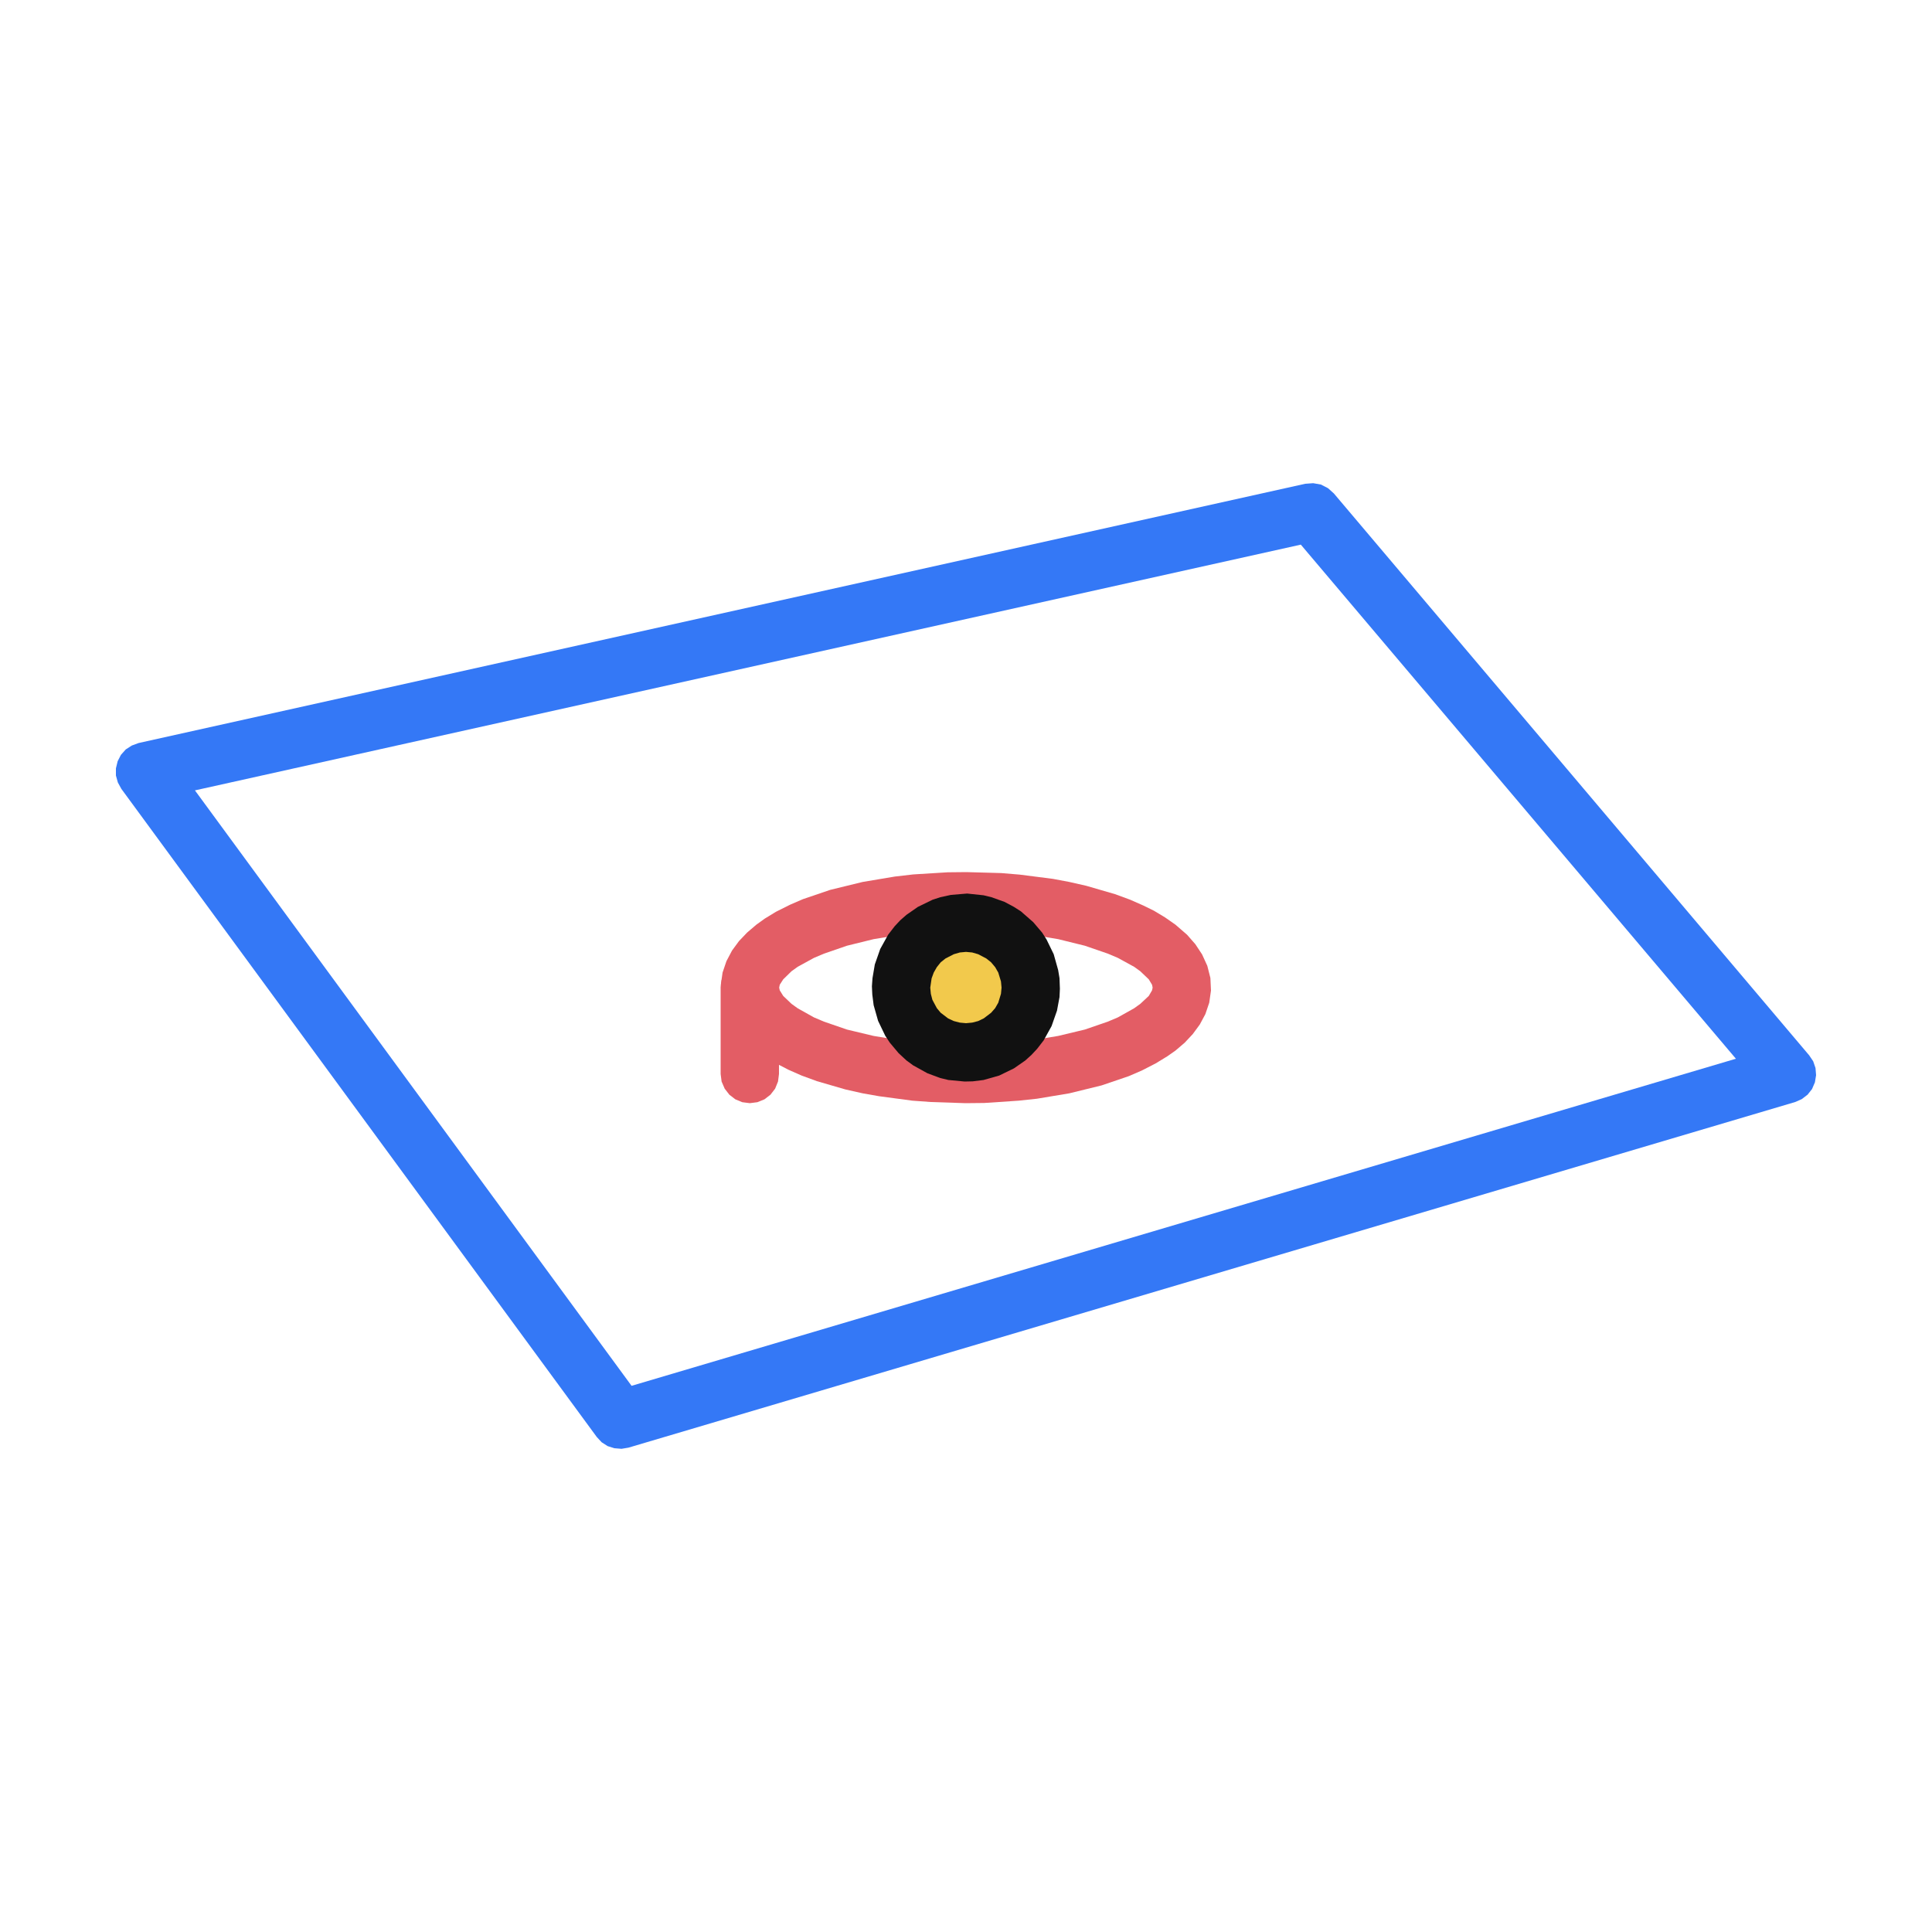
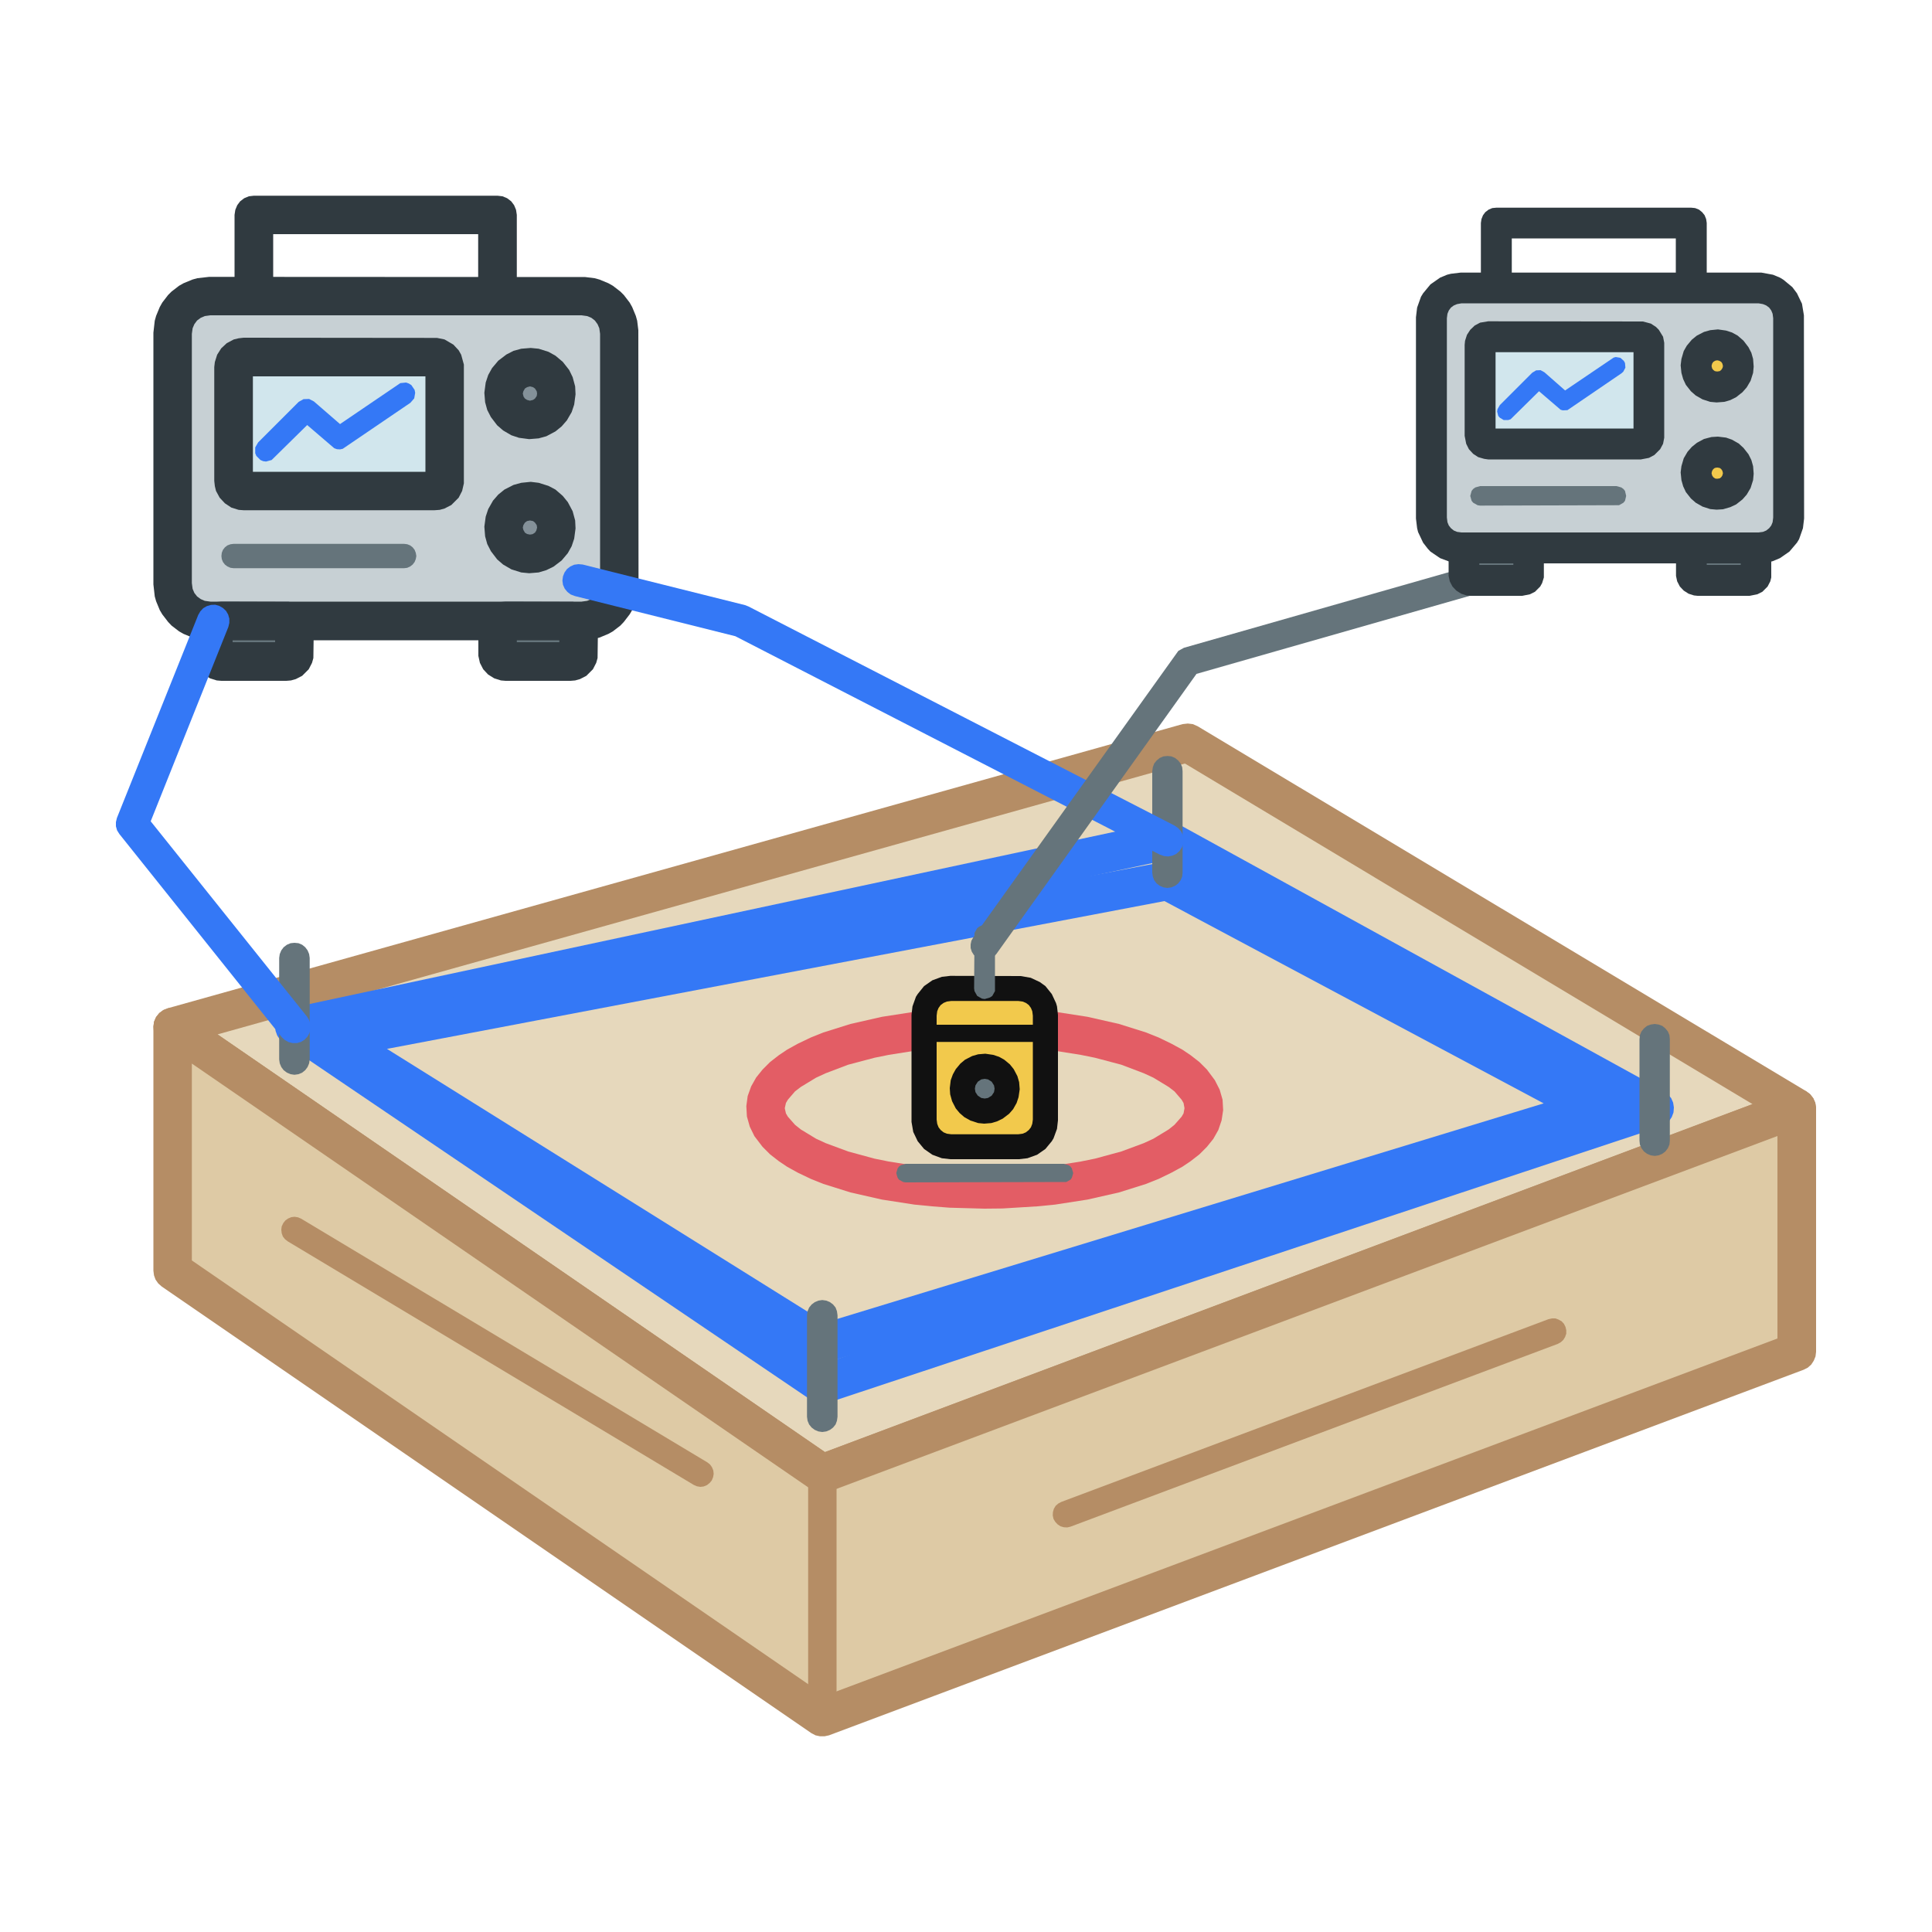
<svg xmlns="http://www.w3.org/2000/svg" viewBox="0 0 1000 1000" role="img" aria-labelledby="title desc">
-   <path fill="#3478F6" d="M62.8 408.3 L61.0 405.0 L60.0 401.4 L60.0 397.7 L60.9 394.0 L62.6 390.7 L65.1 387.9 L68.2 385.9 L71.7 384.6 L675.6 250.4 L679.7 250.1 L683.7 250.8 L687.4 252.7 L690.4 255.4 L936.4 546.2 L938.5 549.3 L939.7 552.8 L940.0 556.5 L939.4 560.2 L937.9 563.7 L935.6 566.6 L932.6 568.9 L929.2 570.4 L325.3 749.3 L321.7 749.9 L318.0 749.6 L314.5 748.5 L311.4 746.5 L308.9 743.8 Z M100.9 409.1 L326.9 717.3 L898.5 548.0 L673.3 281.9 Z" />
-   <path fill="#E35D65" d="M626.8 512.7 L625.9 519.0 L623.9 524.9 L621.0 530.3 L617.4 535.2 L613.2 539.7 L608.4 543.8 L604.1 546.8 L598.2 550.4 L591.0 554.1 L584.3 557.0 L570.2 561.8 L553.5 565.9 L536.7 568.7 L527.3 569.7 L509.4 570.9 L499.7 571.0 L481.8 570.4 L472.2 569.7 L455.0 567.4 L446.5 565.9 L437.6 563.9 L422.8 559.6 L414.9 556.7 L408.1 553.7 L402.7 550.9 L396.9 547.5 L391.5 543.8 L385.5 538.5 L381.3 533.7 L377.7 528.3 L375.0 522.5 L373.4 516.2 L373.1 509.7 L374.0 503.4 L376.0 497.5 L378.9 492.0 L382.5 487.1 L386.7 482.7 L391.5 478.6 L395.8 475.5 L401.7 471.9 L408.9 468.3 L415.6 465.4 L429.7 460.6 L446.5 456.5 L463.2 453.7 L472.7 452.6 L490.5 451.5 L500.2 451.4 L518.2 451.9 L527.8 452.7 L545.0 454.9 L553.5 456.5 L562.3 458.5 L577.1 462.8 L585.0 465.7 L591.8 468.7 L597.3 471.4 L603.1 474.9 L608.4 478.6 L614.4 483.8 L618.7 488.7 L622.2 494.0 L624.9 499.9 L626.5 506.2 Z M596.6 511.2 L596.3 509.7 L594.6 506.9 L590.2 502.7 L587.0 500.4 L578.6 495.8 L573.4 493.6 L561.5 489.5 L547.7 486.1 L532.6 483.6 L516.5 482.1 L500.0 481.5 L483.4 482.1 L467.4 483.6 L452.2 486.1 L438.4 489.5 L426.5 493.6 L421.3 495.8 L412.9 500.4 L409.7 502.7 L405.4 506.9 L403.6 509.7 L403.3 511.2 L403.6 512.6 L405.4 515.5 L409.7 519.6 L412.9 521.9 L421.3 526.6 L426.5 528.8 L438.4 532.9 L452.2 536.2 L467.4 538.7 L483.4 540.3 L500.0 540.8 L516.5 540.3 L532.6 538.7 L547.7 536.2 L561.5 532.9 L573.4 528.8 L578.6 526.6 L587.0 521.9 L590.2 519.6 L594.6 515.5 L596.3 512.6 Z" />
-   <path fill="#E35D65" d="M373.0 555.9 L373.0 511.2 L373.5 507.3 L375.1 503.6 L377.5 500.5 L380.6 498.1 L384.2 496.6 L388.1 496.1 L392.0 496.6 L395.7 498.1 L398.8 500.5 L401.2 503.6 L402.7 507.3 L403.2 511.2 L403.2 555.9 L402.7 559.8 L401.2 563.5 L398.8 566.6 L395.7 569.0 L392.0 570.5 L388.1 571.0 L384.2 570.5 L380.6 569.0 L377.5 566.6 L375.1 563.5 L373.5 559.8 Z" />
-   <path fill="#F2C94C" d="M533.5 511.2 L533.0 517.0 L532.4 519.9 L530.4 525.4 L527.4 530.4 L523.7 534.9 L521.5 536.9 L516.7 540.2 L511.4 542.7 L505.8 544.2 L500.0 544.7 L494.1 544.2 L488.5 542.7 L483.2 540.2 L478.4 536.9 L476.2 534.9 L472.5 530.4 L469.6 525.4 L467.6 519.9 L466.5 514.1 L466.4 511.2 L466.5 508.3 L467.6 502.5 L469.6 497.0 L472.5 491.9 L476.2 487.5 L480.7 483.7 L485.8 480.8 L491.3 478.8 L497.0 477.8 L500.0 477.6 L502.9 477.8 L508.6 478.8 L514.1 480.8 L519.2 483.7 L523.7 487.5 L527.4 491.9 L530.4 497.0 L532.4 502.5 L533.0 505.4 Z" />
-   <path fill="#111111" d="M548.6 511.8 L548.4 516.1 L547.1 523.1 L544.3 531.1 L540.2 538.5 L536.8 542.9 L533.9 546.0 L530.7 548.9 L524.8 553.0 L517.2 556.7 L509.1 559.0 L503.5 559.7 L499.3 559.8 L490.9 559.0 L486.7 558.0 L480.0 555.5 L472.6 551.4 L469.2 548.9 L465.1 545.1 L460.5 539.6 L458.2 536.1 L454.5 528.4 L452.2 520.3 L451.5 514.8 L451.3 510.5 L451.6 506.3 L452.8 499.2 L455.6 491.2 L459.7 483.8 L463.1 479.4 L466.0 476.3 L469.2 473.5 L475.1 469.4 L482.7 465.7 L486.7 464.4 L492.2 463.2 L500.6 462.5 L509.1 463.4 L513.2 464.4 L519.9 466.8 L524.8 469.4 L528.4 471.7 L534.8 477.3 L539.4 482.7 L541.7 486.3 L545.4 493.9 L547.7 502.1 L548.4 506.3 Z M518.4 511.2 L518.1 508.0 L516.7 503.4 L515.1 500.6 L513.0 498.1 L510.5 496.1 L506.3 493.9 L503.2 493.0 L500.0 492.7 L496.8 493.0 L493.7 493.9 L489.4 496.1 L486.9 498.1 L484.9 500.6 L483.3 503.4 L482.2 506.4 L481.5 511.2 L481.8 514.4 L482.6 517.5 L484.9 521.8 L486.9 524.2 L490.7 527.1 L493.7 528.5 L496.8 529.3 L500.0 529.6 L503.2 529.3 L506.3 528.5 L509.2 527.1 L513.0 524.2 L515.1 521.8 L516.7 519.0 L518.1 514.4 Z" />
+   <path fill="#E6D8BC" d="M89.4 531.6 L614.8 384.4 L930.0 573.6 L425.6 762.7 Z" />
+   <path fill="#B58D65" d="M83.7 539.8 L81.8 538.1 L80.4 536.0 L79.6 533.7 L79.4 531.2 L79.8 528.7 L80.8 526.4 L82.4 524.4 L84.4 522.9 L86.7 521.9 L612.1 374.8 L614.8 374.5 L617.4 374.8 L619.9 375.9 L935.2 565.0 L937.1 566.6 L938.6 568.5 L939.6 570.8 L940.0 573.3 L939.8 575.7 L938.9 578.1 L937.6 580.1 L935.7 581.8 L933.5 582.9 L429.1 772.1 L426.8 772.7 L424.4 772.6 L422.1 772.1 L420.0 771.0 Z M112.6 535.4 L427.0 751.6 L907.1 571.5 L613.3 395.2 Z" />
+   <path fill="#DECAA5" d="M89.4 531.6 L425.6 762.7 L930.0 573.6 L930.0 699.7 L425.6 888.8 L89.4 657.7 Z" />
+   <path fill="#B58D65" d="M79.4 531.6 L79.7 528.9 L80.8 526.4 L82.5 524.3 L84.7 522.7 L87.3 521.8 L90.0 521.6 L92.6 522.1 L95.0 523.3 L427.0 751.6 L926.5 564.2 L929.2 563.6 L931.9 563.8 L934.5 564.7 L936.8 566.2 L938.5 568.4 L939.6 570.9 L940.0 573.6 L940.0 699.7 L939.7 702.1 L938.8 704.3 L937.5 706.3 L935.7 707.9 L933.5 709.0 L429.1 898.2 L426.8 898.7 L424.4 898.7 L422.1 898.2 L420.0 897.1 L83.7 665.9 L81.9 664.3 L80.5 662.3 L79.7 660.1 L79.4 657.7 Z M99.3 550.5 L99.3 652.4 L427.0 877.7 L920.0 692.8 L920.0 588.0 L429.1 772.1 L426.8 772.7 L424.4 772.6 L422.1 772.1 L420.0 771.0 Z" />
+   <path fill="#B58D65" d="M418.3 888.8 L418.3 762.7 L418.5 760.8 L419.3 759.1 L420.4 757.5 L421.9 756.4 L423.7 755.6 L425.6 755.4 L427.5 755.6 L429.3 756.4 L430.8 757.5 L432.0 759.1 L432.7 760.8 L433.0 762.7 L433.0 888.8 L432.7 890.7 L432.0 892.5 L430.8 894.0 L429.3 895.2 L427.5 895.9 L425.6 896.2 L423.7 895.9 L421.9 895.2 L420.4 894.0 L419.3 892.5 L418.5 890.7 Z" />
+   <path fill="#B58D65" d="M359.1 768.6 L148.9 642.5 L147.5 641.4 L146.4 640.0 L145.8 638.3 L145.6 636.5 L145.8 634.8 L146.6 633.1 L147.7 631.7 L149.1 630.7 L150.8 630.0 L152.5 629.8 L154.3 630.1 L155.9 630.8 L366.1 756.9 L367.5 758.0 L368.5 759.4 L369.2 761.1 L369.4 762.9 L369.1 764.6 L368.4 766.3 L367.3 767.6 L365.9 768.7 L364.2 769.4 L362.5 769.6 L360.7 769.3 Z" />
+   <path fill="#B58D65" d="M806.3 695.6 L554.1 790.2 L552.4 790.6 L550.6 790.5 L548.9 790.0 L547.4 789.0 L546.2 787.7 L545.3 786.2 L544.9 784.4 L545.0 782.6 L545.5 780.9 L546.4 779.4 L547.8 778.2 L549.3 777.4 L801.5 682.8 L803.3 682.4 L805.0 682.4 L806.7 683.0 L808.3 683.9 L809.5 685.2 L810.3 686.8 L810.7 688.5 L810.7 690.3 L810.1 692.0 L809.2 693.5 L807.9 694.7 Z" />
+   <path fill="#3478F6" d="M146.8 539.8 L144.9 538.1 L143.5 536.0 L142.6 533.5 L142.5 530.9 L142.9 528.4 L144.1 526.1 L145.8 524.1 L147.9 522.7 L150.3 521.8 L602.2 425.1 L604.5 424.9 L606.9 425.3 L609.1 426.1 L861.3 564.8 L863.3 566.4 L865.0 568.4 L866.0 570.7 L866.4 573.2 L866.2 575.8 L865.3 578.2 L863.9 580.3 L861.9 582.0 L859.6 583.1 L428.8 726.0 L425.8 726.5 L422.8 726.1 L420.0 724.8 Z M177.4 536.4 L427.1 705.5 L831.6 571.3 L602.7 445.4 Z" />
+   <path fill="#3478F6" d="M168.1 546.3 L166.1 544.6 L164.6 542.5 L163.7 540.0 L163.5 537.3 L163.9 534.7 L165.1 532.4 L166.8 530.4 L169.1 528.9 L171.6 528.1 L602.4 446.1 L604.6 445.9 L606.9 446.3 L609.0 447.1 L829.6 564.8 L831.8 566.3 L833.4 568.3 L834.5 570.7 L834.9 573.3 L834.7 575.8 L833.7 578.3 L832.2 580.4 L830.2 582.1 L827.9 583.1 L428.5 705.0 L425.7 705.5 L422.9 705.1 L420.3 704.0 Z M200.3 542.9 L427.1 684.6 L799.0 571.1 L602.7 466.4 Z" />
+   <path fill="#65747B" d="M144.5 548.4 L144.5 495.8 L144.8 493.8 L145.6 491.9 L146.8 490.3 L148.5 489.0 L150.4 488.2 L152.4 488.0 L154.5 488.2 L156.4 489.0 L158.0 490.3 L159.2 491.9 L160.0 493.8 L160.3 495.8 L160.3 548.4 L160.0 550.4 L159.2 552.3 L158.0 553.9 L156.4 555.2 L154.5 556.0 L152.4 556.3 L150.4 556.0 L148.5 555.2 L146.8 553.9 L145.6 552.3 L144.8 550.4 Z" />
+   <path fill="#65747B" d="M596.4 451.7 L596.4 399.2 L596.7 397.1 L597.4 395.2 L598.7 393.6 L600.3 392.3 L602.2 391.5 L604.3 391.3 L606.3 391.5 L608.2 392.3 L609.8 393.6 L611.1 395.2 L611.9 397.1 L612.1 399.2 L612.1 451.7 L611.9 453.7 L611.1 455.6 L609.8 457.3 L608.2 458.5 L606.3 459.3 L604.3 459.6 L602.2 459.3 L600.3 458.5 L598.7 457.3 L597.4 455.6 L596.7 453.7 Z" />
+   <path fill="#65747B" d="M848.6 590.4 L848.6 537.9 L848.8 535.8 L849.6 533.9 L850.9 532.3 L852.5 531.0 L854.4 530.3 L856.5 530.0 L858.5 530.3 L860.4 531.0 L862.0 532.3 L863.3 533.9 L864.1 535.8 L864.3 537.9 L864.3 590.4 L864.1 592.4 L863.3 594.3 L862.0 596.0 L860.4 597.2 L858.5 598.0 L856.5 598.3 L854.4 598.0 L852.5 597.2 L850.9 596.0 L849.6 594.3 L848.8 592.4 Z" />
+   <path fill="#65747B" d="M417.7 733.3 L417.7 680.8 L418.0 678.7 L418.8 676.8 L420.1 675.2 L421.7 674.0 L423.6 673.2 L425.6 672.9 L427.7 673.2 L429.6 674.0 L431.2 675.2 L432.5 676.8 L433.2 678.7 L433.5 680.8 L433.5 733.3 L433.2 735.4 L432.5 737.3 L431.2 738.9 L429.6 740.1 L427.7 740.9 L425.6 741.2 L423.6 740.9 L421.7 740.1 L420.1 738.9 L418.8 737.3 L418.0 735.4 Z" />
+   <path fill="#303A40" d="M141.4 121.2 L141.4 153.3 L141.0 155.8 L140.0 158.3 L138.5 160.3 L136.4 161.9 L134.0 162.9 L131.4 163.2 L128.8 162.9 L126.4 161.9 L124.3 160.3 L122.8 158.3 L121.8 155.8 L121.4 153.3 L121.4 111.2 L121.8 108.6 L122.8 106.2 L124.3 104.2 L126.4 102.6 L128.8 101.6 L131.4 101.3 L257.5 101.3 L260.1 101.6 L262.5 102.6 L264.6 104.2 L266.1 106.2 L267.1 108.6 L267.5 111.2 L267.5 153.3 L267.1 155.8 L266.1 158.3 L264.6 160.3 L262.5 161.9 L260.1 162.9 L257.5 163.2 L254.9 162.9 L252.5 161.9 L250.4 160.3 L248.9 158.3 L247.9 155.8 L247.5 153.3 L247.5 121.2 Z" />
+   <path fill="#C7D0D4" d="M301.6 153.3 L306.5 153.9 L311.1 155.8 L315.0 158.8 L318.0 162.7 L319.9 167.3 L320.5 172.2 L320.5 302.5 L319.9 307.4 L318.0 311.9 L315.0 315.9 L311.1 318.9 L306.5 320.8 L301.6 321.4 L108.3 321.4 L103.4 320.8 L98.8 318.9 L94.9 315.9 L91.9 311.9 L90.0 307.4 L89.4 302.5 L89.4 172.2 L90.0 167.3 L91.9 162.7 L94.9 158.8 L98.8 155.8 L103.4 153.9 L108.3 153.3 Z" />
+   <path fill="#303A40" d="M302.9 143.4 L307.8 144.0 L310.3 144.7 L314.9 146.6 L317.2 147.9 L321.1 150.9 L322.9 152.7 L325.9 156.6 L327.2 158.9 L329.1 163.5 L329.8 166.0 L330.4 170.9 L330.5 302.5 L329.8 308.7 L329.1 311.2 L327.2 315.8 L325.9 318.0 L322.9 321.9 L321.1 323.8 L317.2 326.8 L314.9 328.1 L310.3 330.0 L307.8 330.6 L301.6 331.4 L108.3 331.4 L102.1 330.6 L99.6 330.0 L95.0 328.1 L92.7 326.8 L88.8 323.8 L87.0 321.9 L84.0 318.0 L82.7 315.8 L80.8 311.2 L80.1 308.7 L79.4 302.5 L79.4 172.2 L80.1 166.0 L80.8 163.5 L82.7 158.9 L84.0 156.6 L87.0 152.7 L88.8 150.9 L92.7 147.9 L95.0 146.6 L99.6 144.7 L102.1 144.0 L108.3 143.3 Z M301.0 163.2 L108.9 163.2 L106.0 163.6 L103.9 164.5 L102.0 165.9 L100.6 167.8 L99.7 169.9 L99.3 172.8 L99.3 301.8 L99.7 304.8 L100.6 306.9 L102.0 308.7 L103.9 310.1 L106.0 311.0 L108.9 311.4 L301.0 311.4 L303.9 311.0 L306.1 310.1 L307.9 308.7 L309.3 306.9 L310.2 304.8 L310.6 301.8 L310.6 172.8 L310.2 169.9 L309.3 167.8 L307.9 165.9 L306.1 164.5 L303.9 163.6 Z" />
+   <path fill="#D1E6ED" d="M224.9 184.8 L227.5 185.5 L228.6 186.3 L230.0 188.7 L230.2 190.0 L230.2 248.9 L229.5 251.5 L227.5 253.4 L224.9 254.1 L126.1 254.1 L123.5 253.4 L121.6 251.5 L120.9 248.9 L120.9 190.0 L121.6 187.4 L123.5 185.5 L126.1 184.8 Z" />
+   <path fill="#303A40" d="M226.2 174.9 L230.1 175.7 L234.7 178.4 L237.4 181.3 L238.7 183.6 L240.1 188.7 L240.1 250.2 L239.2 254.1 L237.4 257.6 L233.6 261.4 L230.1 263.2 L227.6 263.9 L224.9 264.1 L126.1 264.1 L123.5 263.9 L119.7 262.7 L116.4 260.5 L113.7 257.6 L111.8 254.1 L111.2 251.6 L110.9 248.9 L110.9 190.0 L111.2 187.4 L112.4 183.6 L114.5 180.3 L117.4 177.6 L121.0 175.7 L123.5 175.1 L126.1 174.8 Z M130.9 194.8 L130.9 244.2 L220.2 244.2 L220.2 194.8 Z" />
+   <path fill="#3478F6" d="M159.0 220.0 L140.6 238.1 L137.7 238.9 L136.2 238.7 L134.8 238.1 L132.7 236.0 L132.1 234.6 L132.1 231.6 L133.6 229.0 L154.6 208.0 L157.1 206.6 L160.0 206.5 L162.5 207.8 L176.0 219.5 L207.2 198.3 L210.2 198.0 L211.6 198.5 L212.9 199.3 L214.6 201.8 L214.9 203.3 L214.4 206.2 L212.4 208.5 L177.4 232.3 L176.0 232.6 L174.4 232.5 L173.0 232.0 Z" />
+   <path fill="#849199" d="M288.0 203.7 L287.8 206.1 L287.1 208.4 L285.5 211.5 L284.0 213.4 L282.1 214.9 L280.1 216.1 L277.8 216.9 L274.3 217.4 L270.8 216.9 L268.5 216.1 L266.5 214.9 L264.6 213.4 L263.1 211.5 L261.5 208.4 L260.9 206.1 L260.6 203.7 L260.9 201.3 L261.5 199.0 L263.1 195.9 L264.6 194.0 L266.5 192.5 L268.5 191.3 L270.8 190.5 L274.3 190.0 L276.7 190.3 L279.0 190.9 L281.1 191.9 L284.0 194.0 L286.1 196.9 L287.1 199.0 L287.8 201.3 Z" />
+   <path fill="#303A40" d="M297.9 204.1 L297.2 209.4 L295.9 213.3 L293.4 217.6 L290.7 220.7 L287.5 223.3 L282.8 225.8 L278.8 226.9 L273.9 227.3 L268.6 226.6 L264.7 225.3 L260.4 222.8 L257.3 220.1 L254.1 215.9 L252.2 212.2 L251.1 208.2 L250.7 203.3 L251.4 198.0 L252.7 194.1 L254.7 190.5 L257.9 186.7 L262.1 183.5 L265.8 181.6 L269.8 180.5 L274.7 180.1 L278.8 180.5 L283.9 182.1 L287.5 184.1 L291.3 187.3 L294.6 191.5 L296.4 195.2 L297.7 200.0 Z M278.0 203.7 L277.8 202.5 L276.9 201.1 L275.9 200.4 L274.3 200.0 L272.8 200.4 L271.7 201.1 L270.9 202.5 L270.6 203.7 L271.0 205.3 L271.7 206.3 L272.8 207.0 L274.3 207.4 L275.9 207.0 L276.9 206.3 L277.8 205.0 Z" />
+   <path fill="#849199" d="M288.0 273.1 L287.8 275.4 L287.1 277.7 L286.1 279.9 L284.0 282.7 L282.1 284.2 L279.0 285.9 L276.7 286.5 L274.3 286.7 L271.9 286.5 L269.6 285.9 L266.5 284.2 L264.6 282.7 L262.5 279.9 L261.5 277.7 L260.9 275.4 L260.6 273.1 L260.9 270.7 L261.5 268.4 L262.5 266.2 L264.6 263.4 L266.5 261.9 L268.5 260.7 L271.9 259.6 L274.3 259.4 L276.7 259.6 L280.1 260.7 L282.1 261.9 L284.0 263.4 L286.1 266.2 L287.1 268.4 L287.8 270.7 Z" />
+   <path fill="#303A40" d="M297.9 273.5 L297.2 278.8 L295.9 282.7 L293.9 286.3 L290.7 290.1 L286.5 293.3 L282.8 295.1 L278.8 296.3 L273.9 296.7 L269.8 296.3 L264.7 294.7 L260.4 292.2 L257.3 289.5 L254.1 285.3 L252.2 281.6 L251.1 277.6 L250.7 272.6 L251.4 267.4 L252.7 263.5 L255.2 259.1 L257.9 256.0 L261.1 253.4 L265.8 251.0 L269.8 249.9 L274.7 249.4 L278.8 249.9 L283.9 251.5 L287.5 253.4 L291.3 256.7 L293.9 259.9 L296.4 264.6 L297.7 269.4 Z M278.0 273.1 L277.8 271.8 L276.9 270.5 L275.9 269.7 L274.3 269.4 L272.8 269.7 L271.7 270.5 L270.9 271.8 L270.6 273.1 L270.9 274.3 L271.7 275.7 L272.8 276.4 L274.3 276.7 L275.6 276.5 L276.9 275.7 L277.6 274.6 Z" />
+   <path fill="#65747B" d="M209.2 294.1 L120.9 294.1 L119.3 293.9 L117.7 293.2 L116.4 292.2 L115.4 290.9 L114.8 289.4 L114.6 287.8 L114.8 286.1 L115.4 284.6 L116.4 283.3 L117.7 282.3 L119.3 281.7 L120.9 281.5 L209.2 281.5 L210.8 281.7 L212.3 282.3 L213.6 283.3 L214.6 284.6 L215.2 286.1 L215.5 287.8 L215.2 289.4 L214.6 290.9 L213.6 292.2 L212.3 293.2 L210.8 293.9 Z" />
+   <path fill="#65747B" d="M114.6 321.4 L149.3 321.5 L151.2 322.6 L151.9 323.5 L152.4 325.6 L152.4 338.2 L151.9 340.3 L150.3 341.8 L148.2 342.4 L114.6 342.4 L112.5 341.8 L110.9 340.3 L110.4 338.2 L110.4 325.6 L110.9 323.5 L112.5 322.0 Z" />
+   <path fill="#303A40" d="M149.5 311.5 L154.1 312.7 L157.3 314.7 L159.8 317.4 L161.1 319.7 L162.2 323.2 L162.4 325.6 L162.2 340.6 L161.5 343.1 L159.8 346.4 L156.4 349.8 L153.1 351.5 L150.6 352.2 L148.2 352.4 L114.6 352.4 L112.2 352.2 L108.7 351.1 L105.5 349.1 L103.0 346.4 L101.3 343.1 L100.5 339.5 L100.5 324.3 L101.3 320.7 L103.0 317.4 L106.4 314.0 L109.7 312.3 L112.2 311.6 L114.6 311.4 Z M120.4 331.4 L120.4 332.4 L142.4 332.4 L142.4 331.4 Z" />
+   <path fill="#65747B" d="M261.7 321.4 L296.4 321.5 L298.3 322.6 L299.0 323.5 L299.5 325.6 L299.5 338.2 L299.0 340.3 L297.4 341.8 L295.3 342.4 L261.7 342.4 L259.6 341.8 L258.1 340.3 L257.5 338.2 L257.5 325.6 L258.1 323.5 L259.6 322.0 Z" />
+   <path fill="#303A40" d="M296.6 311.5 L300.2 312.3 L304.4 314.7 L306.9 317.4 L308.6 320.7 L309.3 323.2 L309.5 325.6 L309.3 340.6 L308.6 343.1 L306.9 346.4 L303.5 349.8 L300.2 351.5 L297.7 352.2 L295.3 352.4 L261.7 352.4 L259.3 352.2 L255.8 351.1 L252.6 349.1 L250.1 346.4 L248.4 343.1 L247.6 339.5 L247.6 324.3 L248.4 320.7 L250.1 317.4 L253.5 314.0 L256.8 312.3 L259.3 311.6 L261.7 311.4 Z M267.5 332.4 L289.5 332.4 L289.5 331.4 L267.5 331.4 Z" />
+   <path fill="#3478F6" d="M60.5 423.4 L102.6 318.3 L103.7 316.4 L105.2 314.8 L107.1 313.7 L109.2 313.1 L111.4 313.0 L113.5 313.6 L115.4 314.7 L117.0 316.2 L118.1 318.1 L118.7 320.2 L118.7 322.4 L118.2 324.5 L78.0 425.1 L159.0 526.3 L160.1 528.2 L160.7 530.3 L160.8 532.5 L160.2 534.6 L159.2 536.5 L157.7 538.1 L155.8 539.3 L153.7 539.9 L151.5 539.9 L149.4 539.4 L147.4 538.3 L145.8 536.8 L61.8 431.7 L60.6 429.8 L60.0 427.7 L60.0 425.5 Z" />
+   <path fill="#3478F6" d="M380.6 329.3 L297.5 308.5 L295.4 307.7 L293.7 306.4 L292.3 304.7 L291.4 302.7 L291.1 300.5 L291.4 298.3 L292.2 296.3 L293.5 294.5 L295.2 293.2 L297.2 292.3 L299.4 292.0 L301.6 292.2 L385.6 313.2 L387.4 313.9 L608.1 427.4 L609.9 428.7 L611.3 430.3 L612.3 432.3 L612.7 434.5 L612.5 436.7 L611.7 438.7 L610.5 440.5 L608.8 442.0 L606.8 442.9 L604.7 443.3 L602.5 443.1 L600.4 442.4 Z" />
+   <path fill="#E35D65" d="M633.1 574.6 L632.3 579.9 L630.6 584.9 L628.0 589.5 L624.7 593.6 L620.8 597.5 L616.3 601.0 L612.0 603.9 L606.3 607.0 L599.7 610.2 L593.2 612.8 L579.2 617.2 L562.9 620.9 L546.1 623.5 L536.9 624.4 L519.0 625.5 L509.5 625.6 L491.5 625.1 L482.5 624.4 L473.3 623.5 L456.5 620.9 L440.2 617.2 L426.2 612.8 L419.7 610.2 L413.0 607.0 L407.4 603.9 L403.1 601.0 L398.6 597.5 L394.7 593.6 L390.5 588.1 L388.1 583.2 L386.6 577.9 L386.3 572.5 L387.0 567.3 L388.8 562.3 L391.4 557.7 L394.7 553.6 L398.6 549.7 L403.1 546.2 L407.4 543.3 L413.0 540.2 L419.7 537.0 L426.2 534.4 L440.2 530.0 L456.5 526.3 L473.3 523.7 L482.5 522.8 L500.3 521.7 L509.8 521.6 L527.9 522.1 L536.9 522.8 L546.1 523.7 L562.9 526.3 L579.2 530.0 L593.2 534.4 L599.7 537.0 L606.3 540.2 L612.0 543.3 L616.3 546.2 L620.8 549.7 L624.7 553.6 L628.8 559.1 L631.3 564.0 L632.8 569.2 Z M613.1 573.6 L612.6 570.9 L611.6 569.2 L607.9 564.9 L604.9 562.6 L597.0 557.8 L592.0 555.5 L580.4 551.1 L566.8 547.5 L559.4 546.0 L543.6 543.5 L526.9 542.0 L509.7 541.5 L492.5 542.0 L475.8 543.5 L460.0 546.0 L452.6 547.5 L439.0 551.1 L427.4 555.5 L422.4 557.8 L414.5 562.6 L411.5 564.9 L407.8 569.2 L406.8 570.9 L406.2 573.6 L406.8 576.3 L407.8 578.0 L411.5 582.2 L414.5 584.6 L422.4 589.4 L427.4 591.7 L439.0 596.0 L452.6 599.7 L460.0 601.2 L475.8 603.7 L492.5 605.1 L509.7 605.6 L526.9 605.1 L543.6 603.7 L559.4 601.2 L566.8 599.7 L580.4 596.0 L592.0 591.7 L597.0 589.4 L604.9 584.6 L607.9 582.2 L611.6 578.0 L612.6 576.3 Z" />
+   <path fill="#F2C94C" d="M527.4 511.6 L531.0 512.1 L534.3 513.4 L537.1 515.6 L539.3 518.4 L540.6 521.7 L541.1 525.3 L541.1 579.9 L540.6 583.4 L539.3 586.7 L537.1 589.6 L534.3 591.7 L531.0 593.1 L527.4 593.6 L491.9 593.6 L488.4 593.1 L485.1 591.7 L482.3 589.6 L480.1 586.7 L478.7 583.4 L478.3 579.9 L478.3 525.3 L478.7 521.7 L480.1 518.4 L482.3 515.6 L485.1 513.4 L488.4 512.1 L491.9 511.6 Z" />
+   <path fill="#111111" d="M528.3 505.2 L533.5 506.1 L538.2 508.3 L541.1 510.4 L544.4 514.5 L546.6 519.2 L547.1 520.9 L547.6 525.3 L547.6 579.9 L547.1 584.3 L545.3 589.2 L544.4 590.7 L541.1 594.7 L536.8 597.7 L531.8 599.5 L527.4 600.0 L491.9 600.0 L487.5 599.5 L482.6 597.7 L478.3 594.7 L475.0 590.7 L472.7 585.9 L471.8 580.7 L471.8 525.3 L472.3 520.9 L474.1 515.9 L475.0 514.5 L478.3 510.4 L482.6 507.4 L487.5 505.6 L491.9 505.1 Z M527.0 518.1 L492.4 518.1 L490.1 518.4 L488.4 519.1 L486.9 520.2 L485.8 521.7 L485.1 523.4 L484.8 525.7 L484.8 579.5 L485.1 581.7 L485.8 583.5 L486.9 584.9 L488.4 586.1 L490.1 586.8 L492.4 587.1 L527.0 587.1 L529.3 586.8 L531.0 586.1 L532.5 584.9 L533.6 583.5 L534.3 581.7 L534.6 579.5 L534.6 525.7 L534.3 523.4 L533.6 521.7 L532.5 520.2 L531.0 519.1 L529.3 518.4 Z" />
+   <path fill="#111111" d="M539.7 539.3 L479.6 539.3 L477.4 538.7 L476.5 538.0 L475.8 537.0 L475.2 534.8 L475.8 532.6 L476.5 531.7 L478.5 530.5 L479.6 530.4 L539.7 530.4 L542.0 531.0 L542.9 531.7 L543.6 532.6 L544.2 534.8 L543.6 537.0 L542.9 538.0 L542.0 538.7 Z" />
+   <path fill="#65747B" d="M521.3 563.5 L521.1 565.5 L520.2 568.4 L517.9 571.7 L514.6 574.0 L511.7 574.9 L509.7 575.1 L507.7 574.9 L504.8 574.0 L501.5 571.7 L499.2 568.4 L498.3 565.5 L498.1 563.5 L498.8 559.5 L500.2 556.8 L501.5 555.3 L504.8 553.0 L507.7 552.1 L509.7 551.9 L511.7 552.1 L514.6 553.0 L517.9 555.3 L519.2 556.8 L520.6 559.5 Z" />
+   <path fill="#111111" d="M527.8 563.8 L527.2 567.9 L526.2 570.9 L524.4 574.1 L522.3 576.5 L519.0 579.0 L516.1 580.4 L513.1 581.3 L509.4 581.6 L506.3 581.3 L502.3 580.0 L499.1 578.2 L496.7 576.1 L494.7 573.7 L492.8 570.0 L491.8 566.4 L491.6 563.2 L492.1 559.1 L493.2 556.1 L494.7 553.4 L497.1 550.5 L499.5 548.5 L503.2 546.6 L506.3 545.7 L510.0 545.4 L514.1 546.0 L517.1 547.0 L519.8 548.5 L522.7 550.9 L524.7 553.4 L526.6 557.0 L527.5 560.1 Z M514.8 563.5 L514.5 561.8 L513.3 559.9 L511.4 558.7 L509.7 558.4 L507.9 558.7 L506.1 559.9 L504.9 561.8 L504.6 563.5 L504.9 565.3 L506.1 567.1 L507.9 568.3 L509.7 568.6 L511.4 568.3 L513.3 567.1 L514.5 565.3 Z" />
+   <path fill="#65747B" d="M515.0 482.9 L515.0 513.0 L513.6 515.5 L512.4 516.3 L509.7 517.1 L508.3 516.9 L505.8 515.5 L504.4 513.0 L504.2 511.6 L504.4 482.9 L505.8 480.4 L507.0 479.5 L508.3 479.0 L511.1 479.0 L513.6 480.4 Z" />
+   <path fill="#65747B" d="M551.9 611.8 L468.7 612.0 L467.5 611.8 L465.3 610.6 L464.6 609.6 L463.9 607.2 L464.6 604.8 L465.3 603.8 L466.3 603.1 L468.7 602.4 L550.7 602.4 L553.1 603.1 L554.1 603.8 L554.8 604.8 L555.5 607.2 L554.8 609.6 L554.1 610.6 Z" />
+   <path fill="#65747B" d="M619.3 348.8 L515.7 493.8 L514.4 495.2 L512.7 496.2 L510.9 496.8 L509.0 496.8 L507.1 496.4 L505.4 495.5 L504.0 494.2 L503.0 492.6 L502.4 490.7 L502.4 488.8 L502.8 486.9 L503.7 485.3 L609.9 336.9 L612.8 335.3 L759.9 293.3 L761.8 293.0 L763.7 293.2 L765.5 294.0 L767.0 295.1 L768.2 296.6 L769.0 298.4 L769.2 300.3 L769.0 302.2 L768.3 304.0 L767.2 305.5 L765.7 306.7 L763.9 307.5 Z" />
+   <path fill="#303A40" d="M782.5 123.4 L782.5 149.1 L782.2 151.1 L781.4 153.1 L780.1 154.7 L778.5 156.0 L776.6 156.8 L774.5 157.0 L772.4 156.8 L770.5 156.0 L768.8 154.7 L767.6 153.1 L766.8 151.1 L766.5 149.1 L766.5 115.4 L766.8 113.4 L767.6 111.4 L768.8 109.8 L770.5 108.5 L772.4 107.7 L774.5 107.5 L875.4 107.5 L877.4 107.7 L879.4 108.5 L881.0 109.8 L882.3 111.4 L883.1 113.4 L883.4 115.4 L883.4 149.1 L883.1 151.1 L882.3 153.1 L881.0 154.7 L879.4 156.0 L877.4 156.8 L875.4 157.0 L873.3 156.8 L871.4 156.0 L869.7 154.7 L868.5 153.1 L867.7 151.1 L867.4 149.1 L867.4 123.4 Z" />
+   <path fill="#C7D0D4" d="M910.7 149.1 L914.6 149.6 L918.2 151.1 L921.4 153.5 L923.8 156.6 L925.3 160.3 L925.8 164.2 L925.8 268.4 L925.3 272.4 L923.8 276.0 L921.4 279.1 L918.2 281.5 L914.6 283.1 L910.7 283.6 L756.0 283.6 L752.1 283.1 L748.4 281.5 L745.3 279.1 L742.9 276.0 L741.4 272.4 L740.9 268.4 L740.9 164.2 L741.4 160.3 L742.9 156.6 L745.3 153.5 L748.4 151.1 L752.1 149.6 L756.0 149.1 Z" />
+   <path fill="#303A40" d="M911.7 141.1 L917.7 142.2 L921.3 143.7 L923.1 144.8 L927.7 148.6 L930.1 151.8 L932.7 157.2 L933.7 163.2 L933.8 268.4 L933.2 273.4 L931.2 279.1 L930.1 280.9 L926.2 285.5 L921.3 288.9 L917.7 290.4 L915.6 291.0 L910.7 291.6 L756.0 291.6 L751.0 291.0 L745.4 288.9 L740.4 285.5 L739.0 284.0 L736.6 280.9 L734.0 275.4 L733.5 273.4 L732.9 268.4 L732.9 164.2 L733.5 159.2 L735.5 153.6 L736.6 151.8 L740.4 147.2 L745.4 143.7 L749.0 142.2 L751.0 141.7 L756.0 141.1 Z M910.2 157.0 L756.5 157.0 L754.2 157.4 L752.5 158.1 L751.0 159.2 L749.9 160.7 L749.2 162.4 L748.9 164.7 L748.9 267.9 L749.2 270.3 L749.9 272.0 L751.0 273.4 L752.5 274.6 L754.2 275.3 L756.5 275.6 L910.2 275.6 L912.5 275.3 L914.2 274.6 L915.7 273.4 L916.8 272.0 L917.5 270.3 L917.8 267.9 L917.8 164.7 L917.5 162.4 L916.8 160.7 L915.7 159.2 L914.2 158.1 L912.5 157.4 Z" />
+   <path fill="#D1E6ED" d="M770.3 174.3 L850.4 174.4 L852.3 175.5 L853.4 177.4 L853.5 178.5 L853.5 225.6 L853.0 227.7 L851.4 229.2 L849.3 229.8 L770.3 229.8 L768.2 229.2 L766.7 227.7 L766.1 225.6 L766.1 178.5 L766.7 176.4 L768.2 174.8 Z" />
+   <path fill="#303A40" d="M850.4 166.4 L854.5 167.5 L857.1 169.2 L858.6 170.7 L860.8 174.3 L861.4 177.4 L861.4 226.6 L860.8 229.7 L859.3 232.5 L856.3 235.5 L853.5 237.0 L849.3 237.8 L770.3 237.8 L768.2 237.5 L765.1 236.6 L762.5 234.9 L760.3 232.5 L758.9 229.7 L758.1 225.6 L758.1 178.5 L758.3 176.4 L759.3 173.3 L761.0 170.7 L763.3 168.5 L766.1 167.0 L770.3 166.3 Z M774.1 182.3 L774.1 221.8 L845.5 221.8 L845.5 182.3 Z" />
+   <path fill="#3478F6" d="M796.6 202.5 L781.9 217.0 L780.7 217.4 L778.3 217.4 L776.3 216.2 L775.5 215.3 L774.9 213.0 L775.1 211.8 L776.3 209.7 L793.1 192.9 L795.1 191.7 L797.4 191.6 L799.4 192.7 L810.1 202.1 L835.2 185.1 L836.3 184.8 L838.7 185.2 L840.5 186.8 L841.1 187.9 L841.3 190.3 L840.2 192.4 L839.3 193.2 L811.3 212.3 L808.9 212.4 L807.8 212.1 Z" />
+   <path fill="#F2C94C" d="M899.8 189.4 L899.4 192.2 L898.7 194.0 L896.6 197.1 L895.1 198.4 L892.6 199.7 L888.8 200.3 L885.1 199.7 L883.4 198.9 L881.1 197.1 L878.9 194.0 L878.1 191.3 L877.9 189.4 L878.1 187.5 L878.9 184.8 L881.1 181.7 L884.2 179.5 L886.9 178.7 L888.8 178.5 L890.7 178.7 L893.4 179.5 L896.6 181.7 L898.7 184.8 L899.4 186.6 Z" />
+   <path fill="#303A40" d="M907.7 189.8 L907.4 193.0 L906.1 197.1 L904.1 200.5 L901.9 203.0 L898.6 205.6 L895.6 207.1 L892.5 208.0 L888.5 208.3 L885.2 208.0 L881.2 206.7 L877.7 204.7 L875.2 202.5 L872.6 199.2 L871.2 196.2 L870.3 193.0 L869.9 189.1 L870.3 185.8 L871.5 181.7 L873.1 178.9 L875.7 175.8 L878.3 173.7 L882.0 171.8 L885.2 170.9 L889.2 170.5 L893.4 171.1 L896.5 172.1 L899.4 173.7 L902.4 176.3 L905.0 179.7 L906.5 182.6 L907.4 185.8 Z M891.8 189.4 L891.5 188.2 L890.9 187.3 L889.8 186.7 L888.8 186.5 L887.8 186.7 L886.8 187.3 L886.2 188.2 L885.9 189.4 L886.2 190.7 L886.8 191.5 L887.6 192.1 L888.8 192.3 L890.1 192.1 L890.9 191.5 L891.6 190.4 Z" />
+   <path fill="#F2C94C" d="M899.8 244.9 L899.4 247.7 L898.7 249.5 L896.6 252.6 L893.4 254.8 L891.7 255.5 L888.8 255.8 L886.0 255.5 L884.2 254.8 L881.1 252.6 L878.9 249.5 L878.1 246.8 L877.9 244.9 L878.1 243.0 L878.9 240.3 L881.1 237.2 L884.2 235.0 L886.0 234.3 L888.8 234.0 L891.7 234.3 L893.4 235.0 L896.6 237.2 L898.7 240.3 L899.4 242.1 Z" />
+   <path fill="#303A40" d="M907.7 245.2 L907.4 248.5 L906.1 252.6 L904.1 256.0 L901.9 258.5 L898.6 261.1 L895.6 262.5 L891.8 263.6 L888.5 263.8 L885.2 263.5 L881.2 262.2 L877.7 260.2 L875.2 258.0 L872.6 254.7 L871.2 251.7 L870.3 248.5 L869.9 244.5 L870.3 241.3 L871.5 237.2 L873.5 233.8 L875.7 231.3 L878.3 229.2 L882.0 227.2 L885.9 226.2 L889.2 226.0 L893.4 226.5 L896.5 227.6 L900.0 229.6 L902.4 231.8 L905.0 235.1 L906.5 238.1 L907.4 241.3 Z M891.8 244.9 L891.5 243.7 L890.9 242.8 L890.1 242.2 L888.8 242.0 L887.6 242.2 L886.8 242.8 L886.2 243.7 L885.9 244.9 L886.2 246.1 L886.8 247.0 L887.8 247.7 L888.8 247.8 L890.1 247.6 L890.9 247.0 L891.5 246.1 Z" />
+   <path fill="#65747B" d="M838.0 261.5 L766.1 261.7 L764.8 261.5 L762.5 260.2 L761.7 259.2 L761.0 256.7 L761.7 254.1 L762.5 253.1 L763.6 252.3 L766.1 251.6 L836.7 251.6 L839.2 252.3 L840.3 253.1 L841.1 254.1 L841.7 256.7 L841.1 259.2 L840.3 260.2 Z" />
+   <path fill="#65747B" d="M787.9 283.6 L789.6 284.0 L790.3 284.6 L791.2 286.1 L791.3 286.9 L791.3 297.0 L790.9 298.7 L789.6 299.9 L787.9 300.4 L761.0 300.4 L759.4 299.9 L758.1 298.7 L757.7 297.0 L757.7 286.9 L758.1 285.2 L759.4 284.0 L761.0 283.6 Z" />
+   <path fill="#303A40" d="M789.0 275.6 L791.9 276.3 L795.2 278.2 L796.7 279.7 L798.2 282.2 L799.1 285.0 L799.1 298.9 L798.2 301.8 L797.2 303.6 L794.5 306.3 L791.9 307.6 L787.9 308.4 L761.0 308.4 L759.1 308.2 L756.3 307.3 L753.8 305.7 L751.8 303.6 L750.4 300.9 L749.8 298.1 L749.8 285.9 L750.4 283.0 L751.8 280.4 L754.5 277.7 L757.1 276.3 L761.0 275.6 Z M765.7 291.6 L765.7 292.4 L783.3 292.4 L783.3 291.6 Z" />
+   <path fill="#65747B" d="M878.7 283.6 L906.5 283.7 L908.0 284.6 L908.9 286.1 L909.0 286.9 L909.0 297.0 L908.6 298.7 L907.3 299.9 L905.6 300.4 L878.7 300.4 L877.1 299.9 L875.8 298.7 L875.4 297.0 L875.4 286.9 L875.8 285.2 L877.1 284.0 Z" />
+   <path fill="#303A40" d="M906.7 275.6 L909.6 276.3 L912.9 278.2 L914.4 279.7 L915.9 282.2 L916.8 285.0 L916.8 298.9 L916.3 300.9 L914.9 303.6 L912.2 306.3 L909.6 307.6 L905.6 308.4 L878.7 308.4 L876.8 308.2 L874.0 307.3 L871.5 305.7 L869.5 303.6 L868.1 300.9 L867.5 298.1 L867.5 285.9 L868.4 282.2 L870.0 279.7 L872.2 277.7 L874.8 276.3 L878.7 275.6 Z M883.4 292.4 L901.0 292.4 L901.0 291.6 L883.4 291.6 Z" />
</svg>
